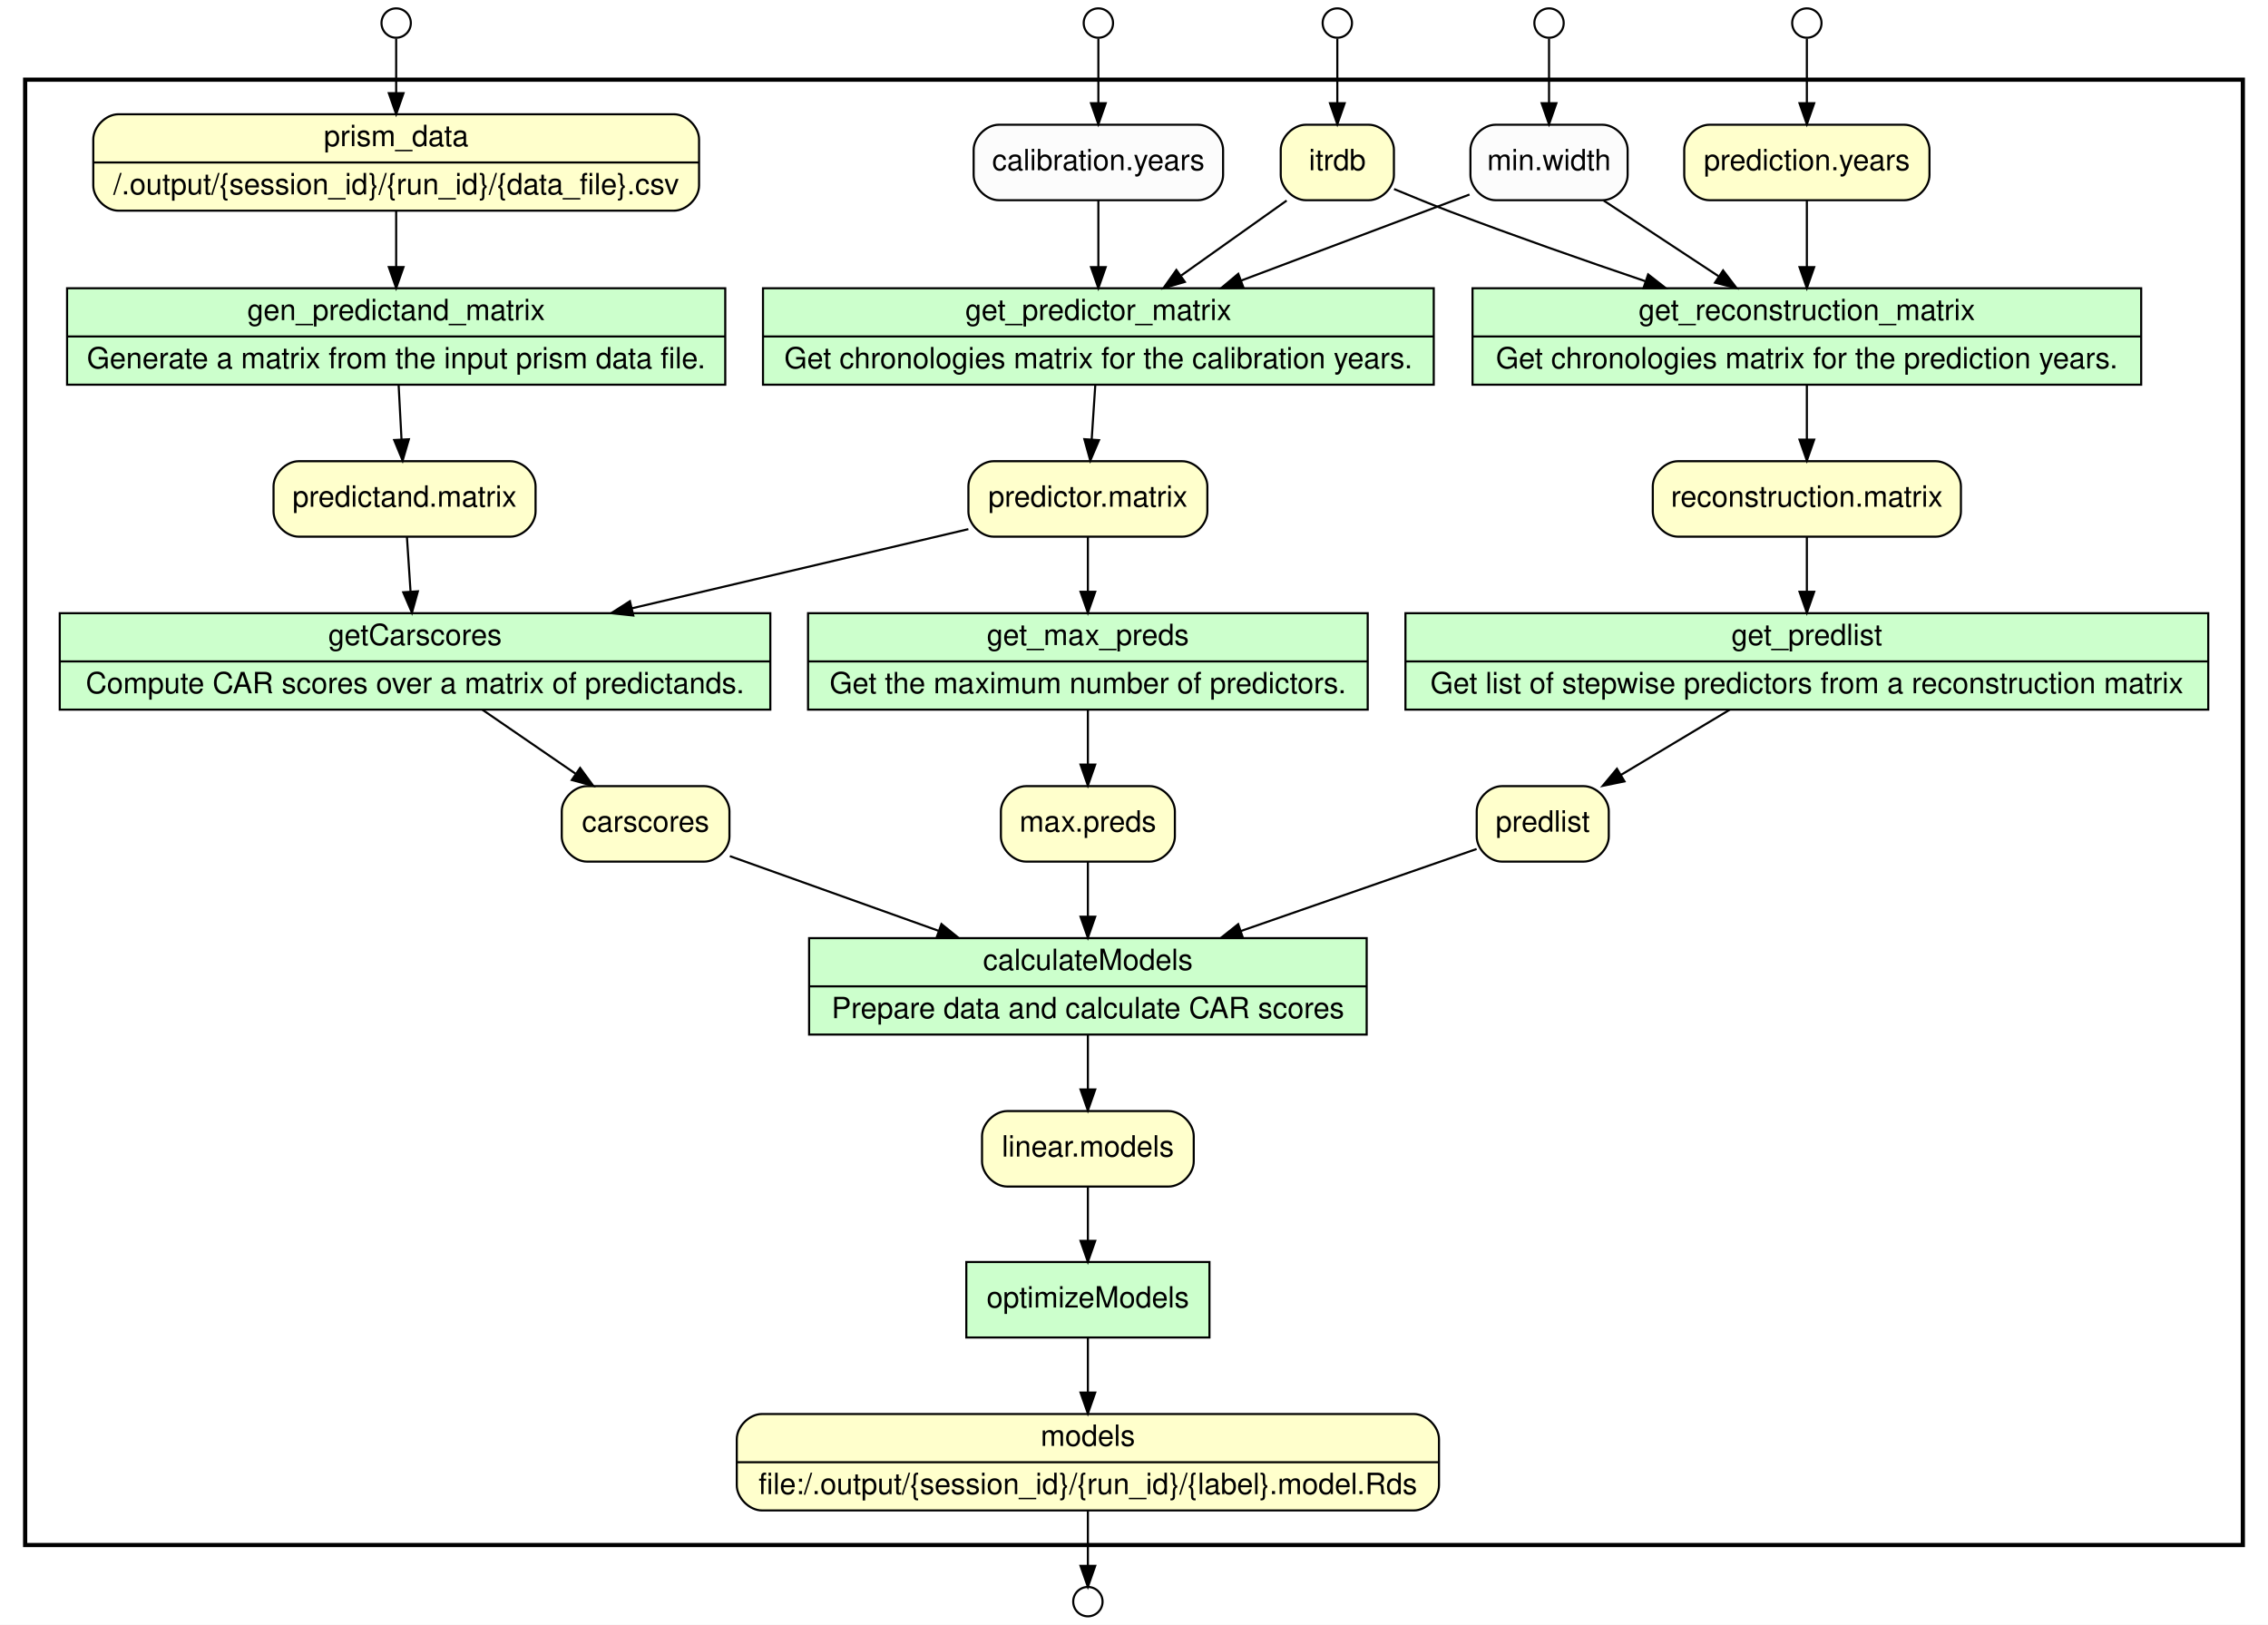
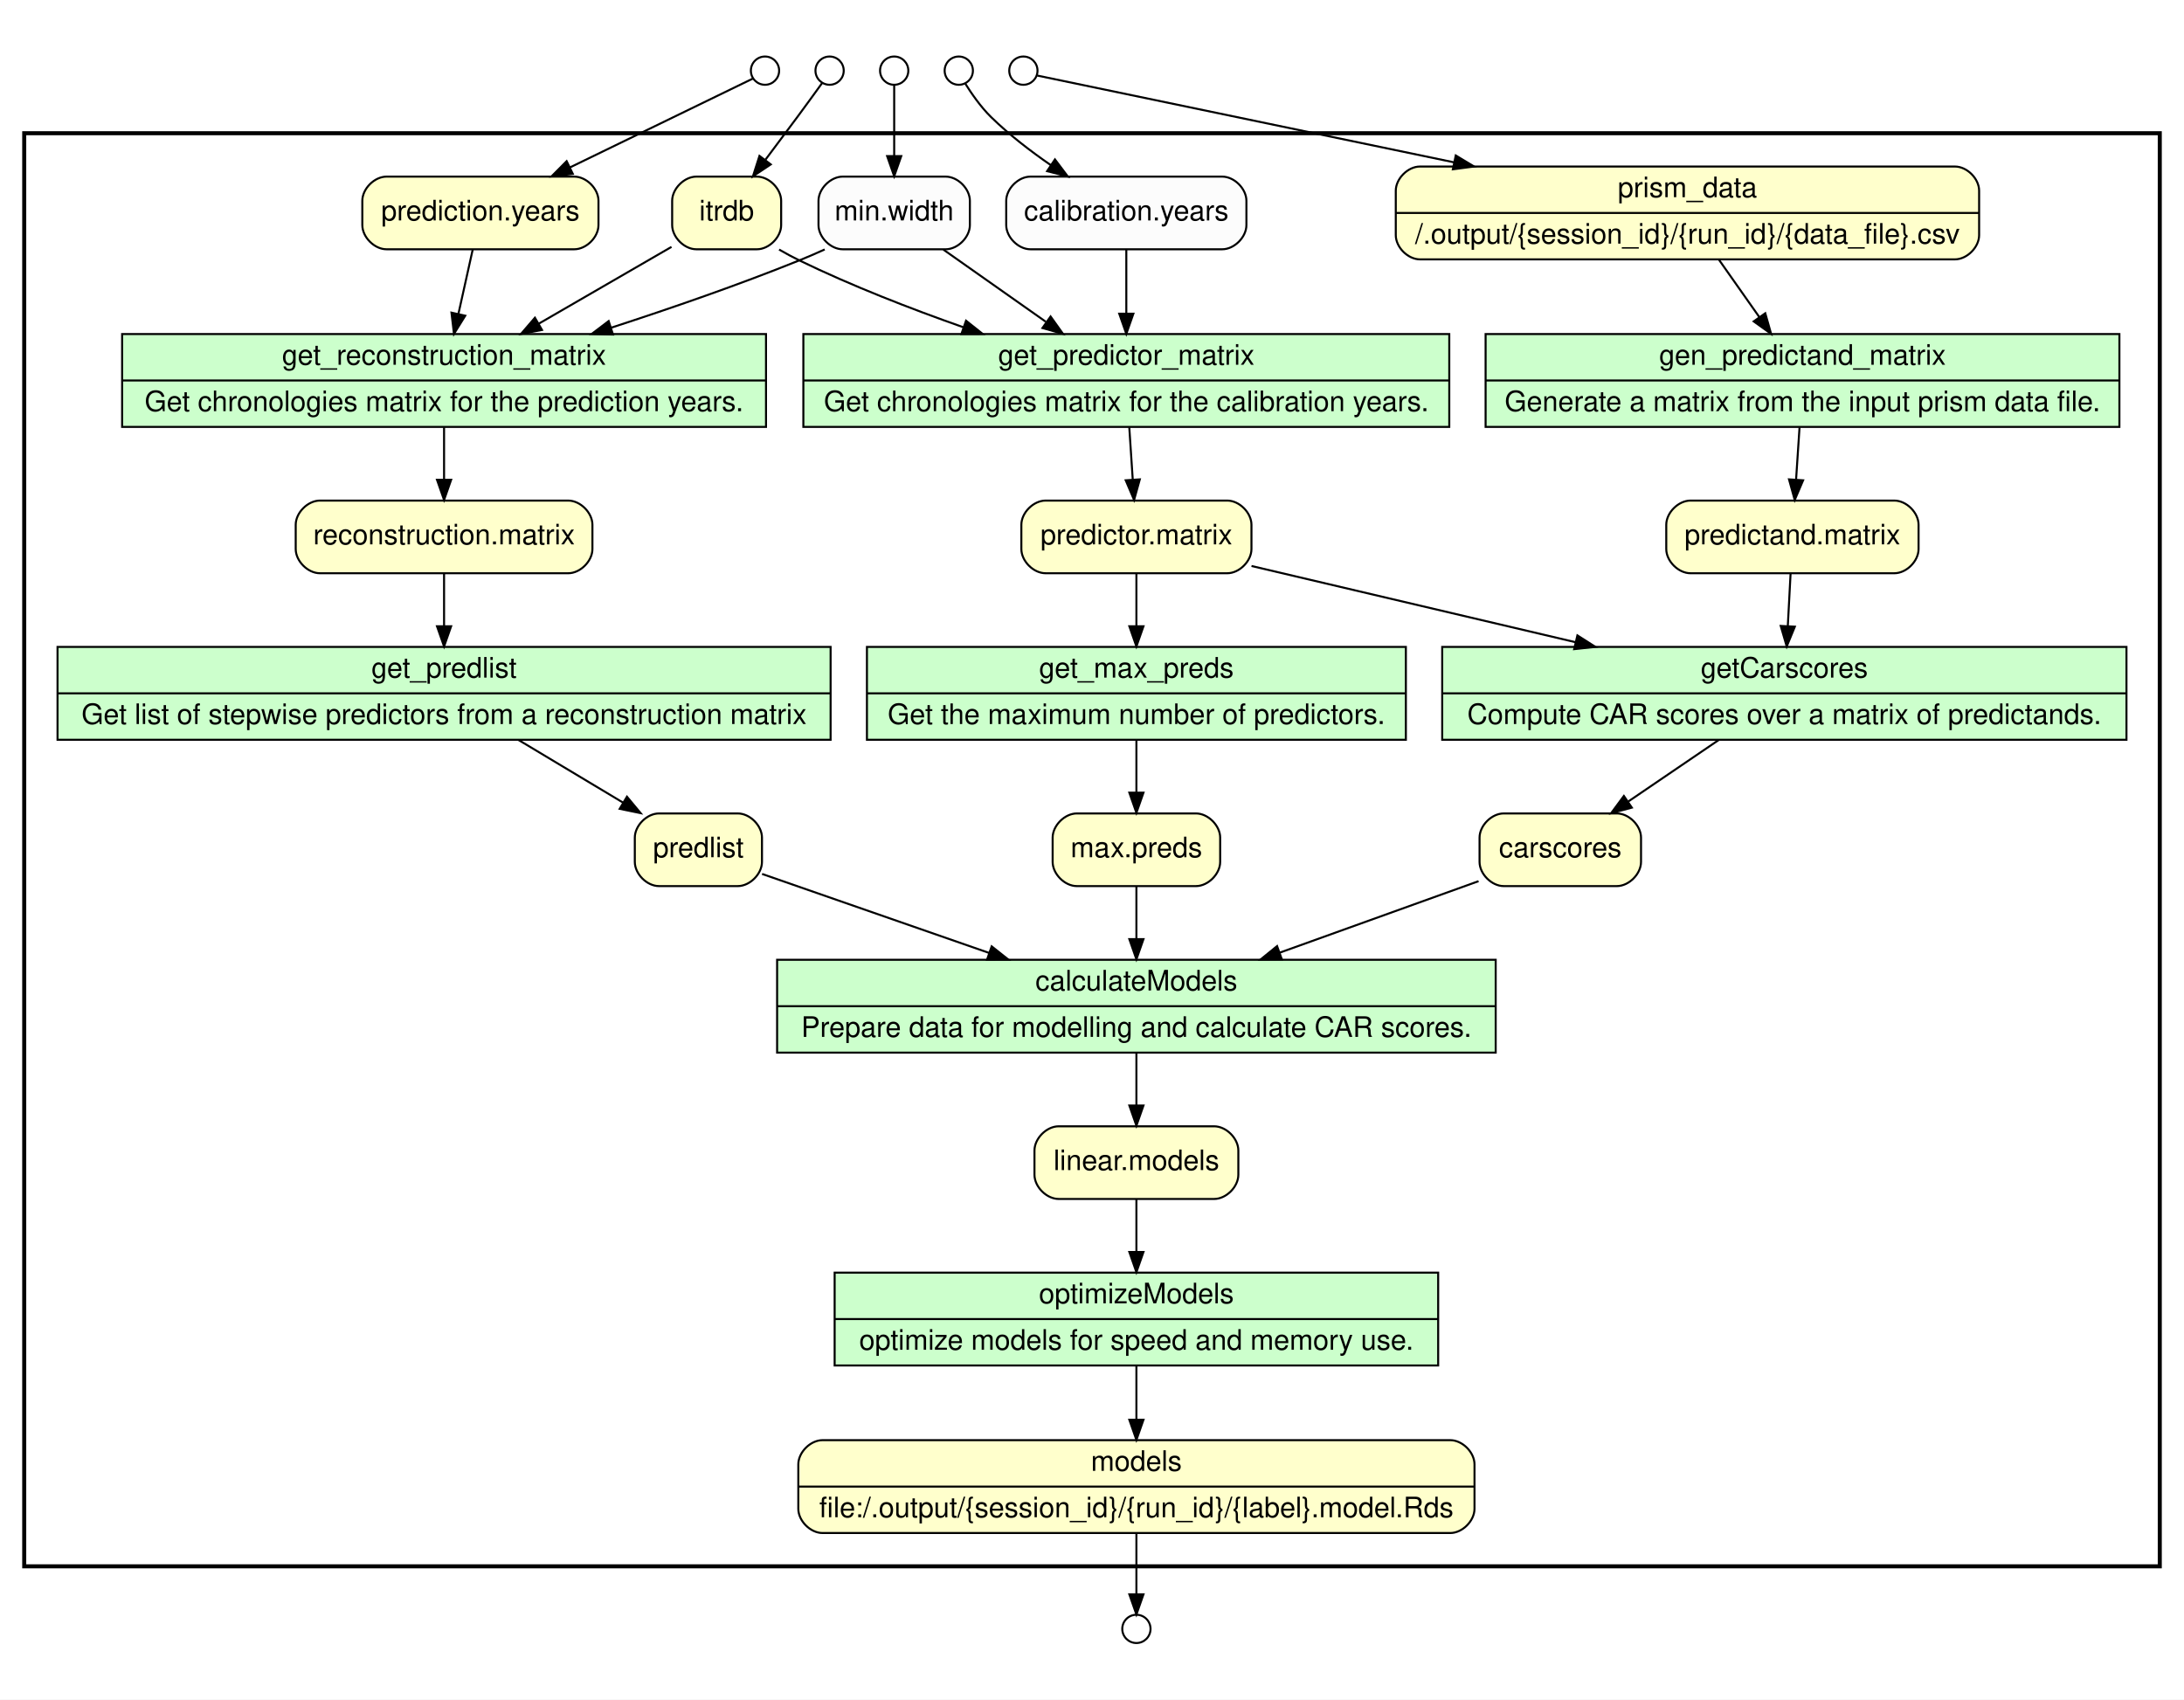
- <svg xmlns="http://www.w3.org/2000/svg" width="1082pt" height="775pt" viewBox="0.00 0.00 1082.00 775.00">
-   <g id="graph0" class="graph" transform="scale(1 1) rotate(0) translate(4 771)">
-     <polygon fill="white" stroke="none" points="-4,4 -4,-771 1078,-771 1078,4 -4,4" />
+ <svg xmlns="http://www.w3.org/2000/svg" width="1082pt" height="842pt" viewBox="0.00 0.00 1082.00 842.00">
+   <g id="graph0" class="graph" transform="scale(1 1) rotate(0) translate(4 838)">
+     <polygon fill="white" stroke="none" points="-4,4 -4,-838 1078,-838 1078,4 -4,4" />
    <g id="clust1" class="cluster">
-       <polygon fill="none" stroke="black" stroke-width="2" points="8,-34 8,-733 1066,-733 1066,-34 8,-34" />
+       <polygon fill="none" stroke="black" stroke-width="2" points="8,-62 8,-772 1066,-772 1066,-62 8,-62" />
    </g>
    <g id="clust2" class="cluster">
-       <polygon fill="none" stroke="black" stroke-width="0" points="16,-42 16,-725 1058,-725 1058,-42 16,-42" />
+       <polygon fill="none" stroke="black" stroke-width="0" points="16,-70 16,-764 1058,-764 1058,-70 16,-70" />
+     </g>
+     <g id="clust5" class="cluster">
+       <polygon fill="none" stroke="black" stroke-width="0" points="536,-8 536,-54 582,-54 582,-8 536,-8" />
+     </g>
+     <g id="clust6" class="cluster">
+       <polygon fill="none" stroke="black" stroke-width="0" points="544,-16 544,-46 574,-46 574,-16 544,-16" />
+     </g>
+     <g id="clust3" class="cluster">
+       <polygon fill="none" stroke="black" stroke-width="0" points="352,-780 352,-826 526,-826 526,-780 352,-780" />
+     </g>
+     <g id="clust4" class="cluster">
+       <polygon fill="none" stroke="black" stroke-width="0" points="360,-788 360,-818 518,-818 518,-788 360,-788" />
    </g>
    <g id="node1" class="node">
-       <polygon fill="#ccffcc" stroke="black" points="360,-587.5 360,-633.5 680,-633.5 680,-587.5 360,-587.5" />
-       <text text-anchor="middle" x="520" y="-618.3" font-family="Helvetica,sans-Serif" font-size="14.00">get_predictor_matrix</text>
-       <polyline fill="none" stroke="black" points="360,-610.5 680,-610.5 " />
-       <text text-anchor="middle" x="520" y="-595.3" font-family="Helvetica,sans-Serif" font-size="14.00">Get chronologies matrix for the calibration years.</text>
+       <polygon fill="#ccffcc" stroke="black" points="394,-626.5 394,-672.5 714,-672.5 714,-626.5 394,-626.5" />
+       <text text-anchor="middle" x="554" y="-657.3" font-family="Helvetica,sans-Serif" font-size="14.00">get_predictor_matrix</text>
+       <polyline fill="none" stroke="black" points="394,-649.5 714,-649.5 " />
+       <text text-anchor="middle" x="554" y="-634.3" font-family="Helvetica,sans-Serif" font-size="14.00">Get chronologies matrix for the calibration years.</text>
    </g>
    <g id="node11" class="node">
-       <path fill="#ffffcc" stroke="black" d="M560,-551C560,-551 470,-551 470,-551 464,-551 458,-545 458,-539 458,-539 458,-527 458,-527 458,-521 464,-515 470,-515 470,-515 560,-515 560,-515 566,-515 572,-521 572,-527 572,-527 572,-539 572,-539 572,-545 566,-551 560,-551" />
-       <text text-anchor="middle" x="515" y="-529.3" font-family="Helvetica,sans-Serif" font-size="14.00">predictor.matrix</text>
+       <path fill="#ffffcc" stroke="black" d="M604,-590C604,-590 514,-590 514,-590 508,-590 502,-584 502,-578 502,-578 502,-566 502,-566 502,-560 508,-554 514,-554 514,-554 604,-554 604,-554 610,-554 616,-560 616,-566 616,-566 616,-578 616,-578 616,-584 610,-590 604,-590" />
+       <text text-anchor="middle" x="559" y="-568.3" font-family="Helvetica,sans-Serif" font-size="14.00">predictor.matrix</text>
    </g>
    <g id="edge1" class="edge">
-       <path fill="none" stroke="black" d="M518.527,-587.256C517.992,-579.182 517.382,-569.962 516.82,-561.489" />
-       <polygon fill="black" stroke="black" points="520.299,-561.044 516.146,-551.298 513.314,-561.507 520.299,-561.044" />
+       <path fill="none" stroke="black" d="M555.473,-626.256C556.008,-618.182 556.618,-608.962 557.18,-600.489" />
+       <polygon fill="black" stroke="black" points="560.686,-600.507 557.854,-590.298 553.701,-600.044 560.686,-600.507" />
    </g>
    <g id="node2" class="node">
-       <polygon fill="#ccffcc" stroke="black" points="381.5,-432.5 381.5,-478.5 648.5,-478.5 648.5,-432.5 381.5,-432.5" />
-       <text text-anchor="middle" x="515" y="-463.3" font-family="Helvetica,sans-Serif" font-size="14.00">get_max_preds</text>
-       <polyline fill="none" stroke="black" points="381.5,-455.5 648.5,-455.5 " />
-       <text text-anchor="middle" x="515" y="-440.3" font-family="Helvetica,sans-Serif" font-size="14.00">Get the maximum number of predictors.</text>
+       <polygon fill="#ccffcc" stroke="black" points="425.5,-471.5 425.5,-517.5 692.5,-517.5 692.5,-471.5 425.5,-471.5" />
+       <text text-anchor="middle" x="559" y="-502.3" font-family="Helvetica,sans-Serif" font-size="14.00">get_max_preds</text>
+       <polyline fill="none" stroke="black" points="425.5,-494.5 692.5,-494.5 " />
+       <text text-anchor="middle" x="559" y="-479.3" font-family="Helvetica,sans-Serif" font-size="14.00">Get the maximum number of predictors.</text>
    </g>
    <g id="node18" class="node">
-       <path fill="#ffffcc" stroke="black" d="M544.5,-396C544.5,-396 485.5,-396 485.5,-396 479.5,-396 473.5,-390 473.5,-384 473.5,-384 473.5,-372 473.5,-372 473.5,-366 479.5,-360 485.5,-360 485.5,-360 544.5,-360 544.5,-360 550.5,-360 556.5,-366 556.5,-372 556.5,-372 556.5,-384 556.5,-384 556.5,-390 550.5,-396 544.5,-396" />
-       <text text-anchor="middle" x="515" y="-374.3" font-family="Helvetica,sans-Serif" font-size="14.00">max.preds</text>
+       <path fill="#ffffcc" stroke="black" d="M588.5,-435C588.5,-435 529.5,-435 529.5,-435 523.5,-435 517.5,-429 517.5,-423 517.5,-423 517.5,-411 517.5,-411 517.5,-405 523.5,-399 529.5,-399 529.5,-399 588.5,-399 588.5,-399 594.5,-399 600.5,-405 600.5,-411 600.5,-411 600.5,-423 600.5,-423 600.5,-429 594.5,-435 588.5,-435" />
+       <text text-anchor="middle" x="559" y="-413.3" font-family="Helvetica,sans-Serif" font-size="14.00">max.preds</text>
    </g>
    <g id="edge5" class="edge">
-       <path fill="none" stroke="black" d="M515,-432.256C515,-424.182 515,-414.962 515,-406.489" />
-       <polygon fill="black" stroke="black" points="518.5,-406.298 515,-396.298 511.5,-406.298 518.5,-406.298" />
+       <path fill="none" stroke="black" d="M559,-471.256C559,-463.182 559,-453.962 559,-445.489" />
+       <polygon fill="black" stroke="black" points="562.5,-445.298 559,-435.298 555.5,-445.298 562.5,-445.298" />
    </g>
    <g id="node3" class="node">
-       <polygon fill="#ccffcc" stroke="black" points="698.5,-587.5 698.5,-633.5 1017.5,-633.5 1017.5,-587.5 698.5,-587.5" />
-       <text text-anchor="middle" x="858" y="-618.3" font-family="Helvetica,sans-Serif" font-size="14.00">get_reconstruction_matrix</text>
-       <polyline fill="none" stroke="black" points="698.5,-610.5 1017.5,-610.5 " />
-       <text text-anchor="middle" x="858" y="-595.3" font-family="Helvetica,sans-Serif" font-size="14.00">Get chronologies matrix for the prediction years.</text>
+       <polygon fill="#ccffcc" stroke="black" points="56.5,-626.5 56.5,-672.5 375.5,-672.5 375.5,-626.5 56.5,-626.5" />
+       <text text-anchor="middle" x="216" y="-657.3" font-family="Helvetica,sans-Serif" font-size="14.00">get_reconstruction_matrix</text>
+       <polyline fill="none" stroke="black" points="56.5,-649.5 375.5,-649.5 " />
+       <text text-anchor="middle" x="216" y="-634.3" font-family="Helvetica,sans-Serif" font-size="14.00">Get chronologies matrix for the prediction years.</text>
    </g>
    <g id="node14" class="node">
-       <path fill="#ffffcc" stroke="black" d="M919.5,-551C919.5,-551 796.5,-551 796.5,-551 790.5,-551 784.5,-545 784.5,-539 784.5,-539 784.5,-527 784.5,-527 784.5,-521 790.5,-515 796.5,-515 796.5,-515 919.5,-515 919.5,-515 925.5,-515 931.5,-521 931.5,-527 931.5,-527 931.5,-539 931.5,-539 931.5,-545 925.5,-551 919.5,-551" />
-       <text text-anchor="middle" x="858" y="-529.3" font-family="Helvetica,sans-Serif" font-size="14.00">reconstruction.matrix</text>
+       <path fill="#ffffcc" stroke="black" d="M277.5,-590C277.5,-590 154.5,-590 154.5,-590 148.5,-590 142.5,-584 142.5,-578 142.5,-578 142.5,-566 142.5,-566 142.5,-560 148.5,-554 154.5,-554 154.5,-554 277.5,-554 277.5,-554 283.5,-554 289.5,-560 289.5,-566 289.5,-566 289.5,-578 289.5,-578 289.5,-584 283.5,-590 277.5,-590" />
+       <text text-anchor="middle" x="216" y="-568.3" font-family="Helvetica,sans-Serif" font-size="14.00">reconstruction.matrix</text>
    </g>
    <g id="edge7" class="edge">
-       <path fill="none" stroke="black" d="M858,-587.256C858,-579.182 858,-569.962 858,-561.489" />
-       <polygon fill="black" stroke="black" points="861.5,-561.298 858,-551.298 854.5,-561.298 861.5,-561.298" />
+       <path fill="none" stroke="black" d="M216,-626.256C216,-618.182 216,-608.962 216,-600.489" />
+       <polygon fill="black" stroke="black" points="219.5,-600.298 216,-590.298 212.5,-600.298 219.5,-600.298" />
    </g>
    <g id="node4" class="node">
-       <polygon fill="#ccffcc" stroke="black" points="28,-587.5 28,-633.5 342,-633.5 342,-587.5 28,-587.5" />
-       <text text-anchor="middle" x="185" y="-618.3" font-family="Helvetica,sans-Serif" font-size="14.00">gen_predictand_matrix</text>
-       <polyline fill="none" stroke="black" points="28,-610.5 342,-610.5 " />
-       <text text-anchor="middle" x="185" y="-595.3" font-family="Helvetica,sans-Serif" font-size="14.00">Generate a matrix from the input prism data file.</text>
+       <polygon fill="#ccffcc" stroke="black" points="732,-626.5 732,-672.5 1046,-672.5 1046,-626.5 732,-626.5" />
+       <text text-anchor="middle" x="889" y="-657.3" font-family="Helvetica,sans-Serif" font-size="14.00">gen_predictand_matrix</text>
+       <polyline fill="none" stroke="black" points="732,-649.5 1046,-649.5 " />
+       <text text-anchor="middle" x="889" y="-634.3" font-family="Helvetica,sans-Serif" font-size="14.00">Generate a matrix from the input prism data file.</text>
    </g>
    <g id="node15" class="node">
-       <path fill="#ffffcc" stroke="black" d="M239.5,-551C239.5,-551 138.5,-551 138.5,-551 132.5,-551 126.5,-545 126.5,-539 126.5,-539 126.5,-527 126.5,-527 126.5,-521 132.5,-515 138.5,-515 138.5,-515 239.5,-515 239.5,-515 245.5,-515 251.5,-521 251.5,-527 251.5,-527 251.5,-539 251.5,-539 251.5,-545 245.5,-551 239.5,-551" />
-       <text text-anchor="middle" x="189" y="-529.3" font-family="Helvetica,sans-Serif" font-size="14.00">predictand.matrix</text>
+       <path fill="#ffffcc" stroke="black" d="M934.5,-590C934.5,-590 833.5,-590 833.5,-590 827.5,-590 821.5,-584 821.5,-578 821.5,-578 821.5,-566 821.5,-566 821.5,-560 827.5,-554 833.5,-554 833.5,-554 934.5,-554 934.5,-554 940.5,-554 946.5,-560 946.5,-566 946.5,-566 946.5,-578 946.5,-578 946.5,-584 940.5,-590 934.5,-590" />
+       <text text-anchor="middle" x="884" y="-568.3" font-family="Helvetica,sans-Serif" font-size="14.00">predictand.matrix</text>
    </g>
    <g id="edge11" class="edge">
-       <path fill="none" stroke="black" d="M186.178,-587.256C186.606,-579.182 187.095,-569.962 187.544,-561.489" />
-       <polygon fill="black" stroke="black" points="191.05,-561.469 188.084,-551.298 184.059,-561.098 191.05,-561.469" />
+       <path fill="none" stroke="black" d="M887.527,-626.256C886.992,-618.182 886.382,-608.962 885.82,-600.489" />
+       <polygon fill="black" stroke="black" points="889.299,-600.044 885.146,-590.298 882.314,-600.507 889.299,-600.044" />
    </g>
    <g id="node5" class="node">
-       <polygon fill="#ccffcc" stroke="black" points="666.5,-432.5 666.5,-478.5 1049.5,-478.5 1049.5,-432.5 666.5,-432.5" />
-       <text text-anchor="middle" x="858" y="-463.3" font-family="Helvetica,sans-Serif" font-size="14.00">get_predlist</text>
-       <polyline fill="none" stroke="black" points="666.5,-455.5 1049.5,-455.5 " />
-       <text text-anchor="middle" x="858" y="-440.3" font-family="Helvetica,sans-Serif" font-size="14.00">Get list of stepwise predictors from a reconstruction matrix</text>
+       <polygon fill="#ccffcc" stroke="black" points="24.5,-471.5 24.5,-517.5 407.5,-517.5 407.5,-471.5 24.5,-471.5" />
+       <text text-anchor="middle" x="216" y="-502.3" font-family="Helvetica,sans-Serif" font-size="14.00">get_predlist</text>
+       <polyline fill="none" stroke="black" points="24.5,-494.5 407.5,-494.5 " />
+       <text text-anchor="middle" x="216" y="-479.3" font-family="Helvetica,sans-Serif" font-size="14.00">Get list of stepwise predictors from a reconstruction matrix</text>
    </g>
    <g id="node16" class="node">
-       <path fill="#ffffcc" stroke="black" d="M751.5,-396C751.5,-396 712.5,-396 712.5,-396 706.5,-396 700.5,-390 700.5,-384 700.5,-384 700.5,-372 700.5,-372 700.5,-366 706.5,-360 712.5,-360 712.5,-360 751.5,-360 751.5,-360 757.5,-360 763.5,-366 763.5,-372 763.5,-372 763.5,-384 763.5,-384 763.5,-390 757.5,-396 751.5,-396" />
-       <text text-anchor="middle" x="732" y="-374.3" font-family="Helvetica,sans-Serif" font-size="14.00">predlist</text>
+       <path fill="#ffffcc" stroke="black" d="M361.5,-435C361.5,-435 322.5,-435 322.5,-435 316.5,-435 310.5,-429 310.5,-423 310.5,-423 310.5,-411 310.5,-411 310.5,-405 316.5,-399 322.5,-399 322.5,-399 361.5,-399 361.5,-399 367.5,-399 373.5,-405 373.5,-411 373.5,-411 373.5,-423 373.5,-423 373.5,-429 367.5,-435 361.5,-435" />
+       <text text-anchor="middle" x="342" y="-413.3" font-family="Helvetica,sans-Serif" font-size="14.00">predlist</text>
    </g>
    <g id="edge13" class="edge">
-       <path fill="none" stroke="black" d="M821.217,-432.459C804.914,-422.691 785.761,-411.214 769.389,-401.403" />
-       <polygon fill="black" stroke="black" points="770.992,-398.284 760.615,-396.146 767.394,-404.288 770.992,-398.284" />
+       <path fill="none" stroke="black" d="M252.783,-471.459C269.086,-461.691 288.239,-450.214 304.611,-440.403" />
+       <polygon fill="black" stroke="black" points="306.606,-443.288 313.385,-435.146 303.008,-437.284 306.606,-443.288" />
    </g>
    <g id="node6" class="node">
-       <polygon fill="#ccffcc" stroke="black" points="24.5,-432.5 24.5,-478.5 363.5,-478.5 363.5,-432.5 24.5,-432.5" />
-       <text text-anchor="middle" x="194" y="-463.3" font-family="Helvetica,sans-Serif" font-size="14.00">getCarscores</text>
-       <polyline fill="none" stroke="black" points="24.5,-455.5 363.5,-455.5 " />
-       <text text-anchor="middle" x="194" y="-440.3" font-family="Helvetica,sans-Serif" font-size="14.00">Compute CAR scores over a matrix of predictands.</text>
+       <polygon fill="#ccffcc" stroke="black" points="710.5,-471.5 710.5,-517.5 1049.5,-517.5 1049.5,-471.5 710.5,-471.5" />
+       <text text-anchor="middle" x="880" y="-502.3" font-family="Helvetica,sans-Serif" font-size="14.00">getCarscores</text>
+       <polyline fill="none" stroke="black" points="710.5,-494.5 1049.5,-494.5 " />
+       <text text-anchor="middle" x="880" y="-479.3" font-family="Helvetica,sans-Serif" font-size="14.00">Compute CAR scores over a matrix of predictands.</text>
    </g>
    <g id="node17" class="node">
-       <path fill="#ffffcc" stroke="black" d="M332,-396C332,-396 276,-396 276,-396 270,-396 264,-390 264,-384 264,-384 264,-372 264,-372 264,-366 270,-360 276,-360 276,-360 332,-360 332,-360 338,-360 344,-366 344,-372 344,-372 344,-384 344,-384 344,-390 338,-396 332,-396" />
-       <text text-anchor="middle" x="304" y="-374.3" font-family="Helvetica,sans-Serif" font-size="14.00">carscores</text>
+       <path fill="#ffffcc" stroke="black" d="M797,-435C797,-435 741,-435 741,-435 735,-435 729,-429 729,-423 729,-423 729,-411 729,-411 729,-405 735,-399 741,-399 741,-399 797,-399 797,-399 803,-399 809,-405 809,-411 809,-411 809,-423 809,-423 809,-429 803,-435 797,-435" />
+       <text text-anchor="middle" x="769" y="-413.3" font-family="Helvetica,sans-Serif" font-size="14.00">carscores</text>
    </g>
    <g id="edge15" class="edge">
-       <path fill="none" stroke="black" d="M226.112,-432.459C240.081,-422.872 256.448,-411.638 270.563,-401.95" />
-       <polygon fill="black" stroke="black" points="272.755,-404.691 279.019,-396.146 268.793,-398.919 272.755,-404.691" />
+       <path fill="none" stroke="black" d="M847.596,-471.459C833.5,-461.872 816.985,-450.638 802.741,-440.95" />
+       <polygon fill="black" stroke="black" points="804.445,-437.876 794.208,-435.146 800.508,-443.664 804.445,-437.876" />
    </g>
    <g id="node7" class="node">
-       <polygon fill="#ccffcc" stroke="black" points="382,-277.5 382,-323.5 648,-323.5 648,-277.5 382,-277.5" />
-       <text text-anchor="middle" x="515" y="-308.3" font-family="Helvetica,sans-Serif" font-size="14.00">calculateModels</text>
-       <polyline fill="none" stroke="black" points="382,-300.5 648,-300.5 " />
-       <text text-anchor="middle" x="515" y="-285.3" font-family="Helvetica,sans-Serif" font-size="14.00">Prepare data and calculate CAR scores</text>
+       <polygon fill="#ccffcc" stroke="black" points="381,-316.5 381,-362.5 737,-362.5 737,-316.5 381,-316.5" />
+       <text text-anchor="middle" x="559" y="-347.3" font-family="Helvetica,sans-Serif" font-size="14.00">calculateModels</text>
+       <polyline fill="none" stroke="black" points="381,-339.5 737,-339.5 " />
+       <text text-anchor="middle" x="559" y="-324.3" font-family="Helvetica,sans-Serif" font-size="14.00">Prepare data for modelling and calculate CAR scores.</text>
    </g>
    <g id="node19" class="node">
-       <path fill="#ffffcc" stroke="black" d="M553.5,-241C553.5,-241 476.5,-241 476.5,-241 470.5,-241 464.5,-235 464.5,-229 464.5,-229 464.5,-217 464.5,-217 464.5,-211 470.5,-205 476.5,-205 476.5,-205 553.5,-205 553.5,-205 559.5,-205 565.5,-211 565.5,-217 565.5,-217 565.5,-229 565.5,-229 565.5,-235 559.5,-241 553.5,-241" />
-       <text text-anchor="middle" x="515" y="-219.3" font-family="Helvetica,sans-Serif" font-size="14.00">linear.models</text>
+       <path fill="#ffffcc" stroke="black" d="M597.5,-280C597.5,-280 520.5,-280 520.5,-280 514.5,-280 508.5,-274 508.5,-268 508.5,-268 508.5,-256 508.5,-256 508.5,-250 514.5,-244 520.5,-244 520.5,-244 597.5,-244 597.5,-244 603.5,-244 609.5,-250 609.5,-256 609.5,-256 609.5,-268 609.5,-268 609.5,-274 603.5,-280 597.5,-280" />
+       <text text-anchor="middle" x="559" y="-258.3" font-family="Helvetica,sans-Serif" font-size="14.00">linear.models</text>
    </g>
    <g id="edge18" class="edge">
-       <path fill="none" stroke="black" d="M515,-277.256C515,-269.182 515,-259.962 515,-251.489" />
-       <polygon fill="black" stroke="black" points="518.5,-251.298 515,-241.298 511.5,-251.298 518.5,-251.298" />
+       <path fill="none" stroke="black" d="M559,-316.256C559,-308.182 559,-298.962 559,-290.489" />
+       <polygon fill="black" stroke="black" points="562.5,-290.298 559,-280.298 555.5,-290.298 562.5,-290.298" />
    </g>
    <g id="node8" class="node">
-       <polygon fill="#ccffcc" stroke="black" points="573,-169 457,-169 457,-133 573,-133 573,-169" />
-       <text text-anchor="middle" x="515" y="-147.3" font-family="Helvetica,sans-Serif" font-size="14.00">optimizeModels</text>
+       <polygon fill="#ccffcc" stroke="black" points="409.5,-161.5 409.5,-207.5 708.5,-207.5 708.5,-161.5 409.5,-161.5" />
+       <text text-anchor="middle" x="559" y="-192.3" font-family="Helvetica,sans-Serif" font-size="14.00">optimizeModels</text>
+       <polyline fill="none" stroke="black" points="409.5,-184.5 708.5,-184.5 " />
+       <text text-anchor="middle" x="559" y="-169.3" font-family="Helvetica,sans-Serif" font-size="14.00">optimize models for speed and memory use.</text>
    </g>
    <g id="node9" class="node">
-       <path fill="#ffffcc" stroke="black" d="M359.5,-50.5C359.5,-50.5 670.5,-50.5 670.5,-50.5 676.5,-50.5 682.5,-56.5 682.5,-62.5 682.5,-62.5 682.5,-84.5 682.5,-84.5 682.5,-90.5 676.5,-96.5 670.5,-96.5 670.5,-96.5 359.5,-96.5 359.5,-96.5 353.5,-96.5 347.5,-90.5 347.5,-84.5 347.5,-84.5 347.5,-62.5 347.5,-62.5 347.5,-56.5 353.5,-50.5 359.5,-50.5" />
-       <text text-anchor="middle" x="515" y="-81.3" font-family="Helvetica,sans-Serif" font-size="14.00">models</text>
-       <polyline fill="none" stroke="black" points="347.5,-73.5 682.5,-73.5 " />
-       <text text-anchor="middle" x="515" y="-58.3" font-family="Helvetica,sans-Serif" font-size="14.00">file:/.output/{session_id}/{run_id}/{label}.model.Rds</text>
+       <path fill="#ffffcc" stroke="black" d="M403.5,-78.5C403.5,-78.5 714.5,-78.5 714.5,-78.5 720.5,-78.5 726.5,-84.5 726.5,-90.5 726.5,-90.5 726.5,-112.5 726.5,-112.5 726.5,-118.5 720.5,-124.5 714.5,-124.5 714.5,-124.5 403.5,-124.5 403.5,-124.5 397.5,-124.5 391.5,-118.5 391.5,-112.5 391.5,-112.5 391.5,-90.5 391.5,-90.5 391.5,-84.5 397.5,-78.5 403.5,-78.5" />
+       <text text-anchor="middle" x="559" y="-109.3" font-family="Helvetica,sans-Serif" font-size="14.00">models</text>
+       <polyline fill="none" stroke="black" points="391.5,-101.5 726.5,-101.5 " />
+       <text text-anchor="middle" x="559" y="-86.3" font-family="Helvetica,sans-Serif" font-size="14.00">file:/.output/{session_id}/{run_id}/{label}.model.Rds</text>
    </g>
    <g id="edge22" class="edge">
-       <path fill="none" stroke="black" d="M515,-132.868C515,-125.175 515,-115.835 515,-106.902" />
-       <polygon fill="black" stroke="black" points="518.5,-106.727 515,-96.727 511.5,-106.727 518.5,-106.727" />
+       <path fill="none" stroke="black" d="M559,-161.366C559,-153.152 559,-143.658 559,-134.725" />
+       <polygon fill="black" stroke="black" points="562.5,-134.607 559,-124.607 555.5,-134.607 562.5,-134.607" />
    </g>
    <g id="node27" class="node">
-       <ellipse fill="#ffffff" stroke="black" cx="515" cy="-7" rx="7" ry="7" />
+       <ellipse fill="#ffffff" stroke="black" cx="559" cy="-31" rx="7" ry="7" />
    </g>
    <g id="edge29" class="edge">
-       <path fill="none" stroke="black" d="M515,-50.303C515,-41.685 515,-32.002 515,-24.078" />
-       <polygon fill="black" stroke="black" points="518.5,-24.053 515,-14.053 511.5,-24.053 518.5,-24.053" />
+       <path fill="none" stroke="black" d="M559,-78.449C559,-68.659 559,-57.34 559,-48.326" />
+       <polygon fill="black" stroke="black" points="562.5,-48.128 559,-38.128 555.5,-48.128 562.5,-48.128" />
    </g>
    <g id="node10" class="node">
-       <path fill="#ffffcc" stroke="black" d="M649,-711.5C649,-711.5 619,-711.5 619,-711.5 613,-711.5 607,-705.5 607,-699.5 607,-699.5 607,-687.5 607,-687.5 607,-681.5 613,-675.5 619,-675.5 619,-675.5 649,-675.5 649,-675.5 655,-675.5 661,-681.5 661,-687.5 661,-687.5 661,-699.5 661,-699.5 661,-705.5 655,-711.5 649,-711.5" />
-       <text text-anchor="middle" x="634" y="-689.8" font-family="Helvetica,sans-Serif" font-size="14.00">itrdb</text>
+       <path fill="#ffffcc" stroke="black" d="M371,-750.5C371,-750.5 341,-750.5 341,-750.5 335,-750.5 329,-744.5 329,-738.5 329,-738.5 329,-726.5 329,-726.5 329,-720.5 335,-714.5 341,-714.5 341,-714.5 371,-714.5 371,-714.5 377,-714.5 383,-720.5 383,-726.5 383,-726.5 383,-738.5 383,-738.5 383,-744.5 377,-750.5 371,-750.5" />
+       <text text-anchor="middle" x="356" y="-728.8" font-family="Helvetica,sans-Serif" font-size="14.00">itrdb</text>
    </g>
    <g id="edge2" class="edge">
-       <path fill="none" stroke="black" d="M609.824,-675.322C595.241,-664.961 576.312,-651.511 559.592,-639.631" />
-       <polygon fill="black" stroke="black" points="561.264,-636.526 551.085,-633.587 557.21,-642.232 561.264,-636.526" />
+       <path fill="none" stroke="black" d="M381.979,-714.37C385.293,-712.452 388.686,-710.611 392,-709 417.747,-696.481 446.895,-685.144 473.298,-675.855" />
+       <polygon fill="black" stroke="black" points="474.59,-679.112 482.89,-672.527 472.296,-672.498 474.59,-679.112" />
    </g>
    <g id="edge8" class="edge">
-       <path fill="none" stroke="black" d="M661.06,-680.831C669.63,-677.242 679.171,-673.355 688,-670 718.146,-658.546 751.65,-646.808 780.89,-636.882" />
-       <polygon fill="black" stroke="black" points="782.28,-640.107 790.632,-633.588 780.038,-633.476 782.28,-640.107" />
+       <path fill="none" stroke="black" d="M328.674,-715.69C310,-704.886 284.775,-690.291 262.926,-677.65" />
+       <polygon fill="black" stroke="black" points="264.522,-674.53 254.113,-672.551 261.016,-680.589 264.522,-674.53" />
    </g>
    <g id="edge6" class="edge">
-       <path fill="none" stroke="black" d="M515,-514.868C515,-507.175 515,-497.835 515,-488.902" />
-       <polygon fill="black" stroke="black" points="518.5,-488.727 515,-478.727 511.5,-488.727 518.5,-488.727" />
+       <path fill="none" stroke="black" d="M559,-553.868C559,-546.175 559,-536.835 559,-527.902" />
+       <polygon fill="black" stroke="black" points="562.5,-527.727 559,-517.727 555.5,-527.727 562.5,-527.727" />
    </g>
    <g id="edge17" class="edge">
-       <path fill="none" stroke="black" d="M457.982,-518.589C413.545,-508.138 350.66,-493.347 297.413,-480.823" />
-       <polygon fill="black" stroke="black" points="298.125,-477.395 287.59,-478.513 296.523,-484.209 298.125,-477.395" />
+       <path fill="none" stroke="black" d="M616.018,-557.589C660.455,-547.138 723.34,-532.347 776.587,-519.823" />
+       <polygon fill="black" stroke="black" points="777.477,-523.209 786.41,-517.513 775.875,-516.395 777.477,-523.209" />
    </g>
    <g id="node12" class="node">
-       <path fill="#ffffcc" stroke="black" d="M904.5,-711.5C904.5,-711.5 811.5,-711.5 811.5,-711.5 805.5,-711.5 799.5,-705.5 799.5,-699.5 799.5,-699.5 799.5,-687.5 799.5,-687.5 799.5,-681.5 805.5,-675.5 811.5,-675.5 811.5,-675.5 904.5,-675.5 904.5,-675.5 910.5,-675.5 916.5,-681.5 916.5,-687.5 916.5,-687.5 916.5,-699.5 916.5,-699.5 916.5,-705.5 910.5,-711.5 904.5,-711.5" />
-       <text text-anchor="middle" x="858" y="-689.8" font-family="Helvetica,sans-Serif" font-size="14.00">prediction.years</text>
+       <path fill="#ffffcc" stroke="black" d="M280.5,-750.5C280.5,-750.5 187.5,-750.5 187.5,-750.5 181.5,-750.5 175.5,-744.5 175.5,-738.5 175.5,-738.5 175.5,-726.5 175.5,-726.5 175.5,-720.5 181.5,-714.5 187.5,-714.5 187.5,-714.5 280.5,-714.5 280.5,-714.5 286.5,-714.5 292.5,-720.5 292.5,-726.5 292.5,-726.5 292.5,-738.5 292.5,-738.5 292.5,-744.5 286.5,-750.5 280.5,-750.5" />
+       <text text-anchor="middle" x="234" y="-728.8" font-family="Helvetica,sans-Serif" font-size="14.00">prediction.years</text>
    </g>
    <g id="edge9" class="edge">
-       <path fill="none" stroke="black" d="M858,-675.322C858,-666.102 858,-654.435 858,-643.606" />
-       <polygon fill="black" stroke="black" points="861.5,-643.587 858,-633.587 854.5,-643.587 861.5,-643.587" />
+       <path fill="none" stroke="black" d="M230.183,-714.322C228.134,-705.102 225.541,-693.435 223.135,-682.606" />
+       <polygon fill="black" stroke="black" points="226.494,-681.589 220.908,-672.587 219.661,-683.108 226.494,-681.589" />
    </g>
    <g id="node13" class="node">
-       <path fill="#ffffcc" stroke="black" d="M52.5,-670.5C52.5,-670.5 317.5,-670.5 317.5,-670.5 323.5,-670.5 329.5,-676.5 329.5,-682.5 329.5,-682.5 329.5,-704.5 329.5,-704.5 329.5,-710.5 323.5,-716.5 317.5,-716.5 317.5,-716.5 52.5,-716.5 52.5,-716.5 46.5,-716.5 40.5,-710.5 40.5,-704.5 40.5,-704.5 40.5,-682.5 40.5,-682.5 40.5,-676.5 46.5,-670.5 52.5,-670.5" />
-       <text text-anchor="middle" x="185" y="-701.3" font-family="Helvetica,sans-Serif" font-size="14.00">prism_data</text>
-       <polyline fill="none" stroke="black" points="40.5,-693.5 329.5,-693.5 " />
-       <text text-anchor="middle" x="185" y="-678.3" font-family="Helvetica,sans-Serif" font-size="14.00">/.output/{session_id}/{run_id}/{data_file}.csv</text>
+       <path fill="#ffffcc" stroke="black" d="M699.5,-709.5C699.5,-709.5 964.5,-709.5 964.5,-709.5 970.5,-709.5 976.5,-715.5 976.5,-721.5 976.5,-721.5 976.5,-743.5 976.5,-743.5 976.5,-749.5 970.5,-755.5 964.5,-755.5 964.5,-755.5 699.5,-755.5 699.5,-755.5 693.5,-755.5 687.5,-749.5 687.5,-743.5 687.5,-743.5 687.5,-721.5 687.5,-721.5 687.5,-715.5 693.5,-709.5 699.5,-709.5" />
+       <text text-anchor="middle" x="832" y="-740.3" font-family="Helvetica,sans-Serif" font-size="14.00">prism_data</text>
+       <polyline fill="none" stroke="black" points="687.5,-732.5 976.5,-732.5 " />
+       <text text-anchor="middle" x="832" y="-717.3" font-family="Helvetica,sans-Serif" font-size="14.00">/.output/{session_id}/{run_id}/{data_file}.csv</text>
    </g>
    <g id="edge12" class="edge">
-       <path fill="none" stroke="black" d="M185,-670.366C185,-662.152 185,-652.658 185,-643.725" />
-       <polygon fill="black" stroke="black" points="188.5,-643.607 185,-633.607 181.5,-643.607 188.5,-643.607" />
+       <path fill="none" stroke="black" d="M847.576,-709.366C853.733,-700.616 860.912,-690.414 867.548,-680.985" />
+       <polygon fill="black" stroke="black" points="870.551,-682.799 873.443,-672.607 864.826,-678.771 870.551,-682.799" />
    </g>
    <g id="edge14" class="edge">
-       <path fill="none" stroke="black" d="M858,-514.868C858,-507.175 858,-497.835 858,-488.902" />
-       <polygon fill="black" stroke="black" points="861.5,-488.727 858,-478.727 854.5,-488.727 861.5,-488.727" />
+       <path fill="none" stroke="black" d="M216,-553.868C216,-546.175 216,-536.835 216,-527.902" />
+       <polygon fill="black" stroke="black" points="219.5,-527.727 216,-517.727 212.5,-527.727 219.5,-527.727" />
    </g>
    <g id="edge16" class="edge">
-       <path fill="none" stroke="black" d="M190.135,-514.868C190.644,-507.175 191.263,-497.835 191.854,-488.902" />
-       <polygon fill="black" stroke="black" points="195.359,-488.936 192.528,-478.727 188.375,-488.473 195.359,-488.936" />
+       <path fill="none" stroke="black" d="M883.092,-553.868C882.685,-546.175 882.19,-536.835 881.717,-527.902" />
+       <polygon fill="black" stroke="black" points="885.202,-527.527 881.178,-517.727 878.212,-527.898 885.202,-527.527" />
    </g>
    <g id="edge19" class="edge">
-       <path fill="none" stroke="black" d="M700.446,-366.022C671.08,-355.804 626.219,-340.196 587.976,-326.89" />
-       <polygon fill="black" stroke="black" points="589.004,-323.542 578.409,-323.562 586.704,-330.153 589.004,-323.542" />
+       <path fill="none" stroke="black" d="M373.554,-405.022C402.92,-394.804 447.781,-379.196 486.024,-365.89" />
+       <polygon fill="black" stroke="black" points="487.296,-369.153 495.591,-362.562 484.996,-362.542 487.296,-369.153" />
    </g>
    <g id="edge20" class="edge">
-       <path fill="none" stroke="black" d="M344.184,-362.621C372.262,-352.575 410.515,-338.887 443.704,-327.011" />
-       <polygon fill="black" stroke="black" points="445.133,-330.217 453.37,-323.553 442.775,-323.626 445.133,-330.217" />
+       <path fill="none" stroke="black" d="M728.51,-401.443C700.631,-391.42 662.846,-377.835 630.024,-366.035" />
+       <polygon fill="black" stroke="black" points="631.059,-362.688 620.464,-362.598 628.69,-369.275 631.059,-362.688" />
    </g>
    <g id="edge21" class="edge">
-       <path fill="none" stroke="black" d="M515,-359.868C515,-352.175 515,-342.835 515,-333.902" />
-       <polygon fill="black" stroke="black" points="518.5,-333.727 515,-323.727 511.5,-333.727 518.5,-333.727" />
+       <path fill="none" stroke="black" d="M559,-398.868C559,-391.175 559,-381.835 559,-372.902" />
+       <polygon fill="black" stroke="black" points="562.5,-372.727 559,-362.727 555.5,-372.727 562.5,-372.727" />
    </g>
    <g id="edge23" class="edge">
-       <path fill="none" stroke="black" d="M515,-204.697C515,-196.983 515,-187.712 515,-179.112" />
-       <polygon fill="black" stroke="black" points="518.5,-179.104 515,-169.104 511.5,-179.104 518.5,-179.104" />
+       <path fill="none" stroke="black" d="M559,-243.868C559,-236.175 559,-226.835 559,-217.902" />
+       <polygon fill="black" stroke="black" points="562.5,-217.727 559,-207.727 555.5,-217.727 562.5,-217.727" />
    </g>
    <g id="node20" class="node">
-       <path fill="#fcfcfc" stroke="black" d="M567.5,-711.5C567.5,-711.5 472.5,-711.5 472.5,-711.5 466.5,-711.5 460.5,-705.5 460.5,-699.5 460.5,-699.5 460.5,-687.5 460.5,-687.5 460.5,-681.5 466.5,-675.5 472.5,-675.5 472.5,-675.5 567.5,-675.5 567.5,-675.5 573.5,-675.5 579.5,-681.5 579.5,-687.5 579.5,-687.5 579.5,-699.5 579.5,-699.5 579.5,-705.5 573.5,-711.5 567.5,-711.5" />
-       <text text-anchor="middle" x="520" y="-689.8" font-family="Helvetica,sans-Serif" font-size="14.00">calibration.years</text>
+       <path fill="#fcfcfc" stroke="black" d="M601.5,-750.5C601.5,-750.5 506.5,-750.5 506.5,-750.5 500.5,-750.5 494.5,-744.5 494.5,-738.5 494.5,-738.5 494.5,-726.5 494.5,-726.5 494.5,-720.5 500.5,-714.5 506.5,-714.5 506.5,-714.5 601.5,-714.5 601.5,-714.5 607.5,-714.5 613.5,-720.5 613.5,-726.5 613.5,-726.5 613.5,-738.5 613.5,-738.5 613.5,-744.5 607.5,-750.5 601.5,-750.5" />
+       <text text-anchor="middle" x="554" y="-728.8" font-family="Helvetica,sans-Serif" font-size="14.00">calibration.years</text>
    </g>
    <g id="edge3" class="edge">
-       <path fill="none" stroke="black" d="M520,-675.322C520,-666.102 520,-654.435 520,-643.606" />
-       <polygon fill="black" stroke="black" points="523.5,-643.587 520,-633.587 516.5,-643.587 523.5,-643.587" />
+       <path fill="none" stroke="black" d="M554,-714.322C554,-705.102 554,-693.435 554,-682.606" />
+       <polygon fill="black" stroke="black" points="557.5,-682.587 554,-672.587 550.5,-682.587 557.5,-682.587" />
    </g>
    <g id="node21" class="node">
-       <path fill="#fcfcfc" stroke="black" d="M760.5,-711.5C760.5,-711.5 709.5,-711.5 709.5,-711.5 703.5,-711.5 697.5,-705.5 697.5,-699.5 697.5,-699.5 697.5,-687.5 697.5,-687.5 697.5,-681.5 703.5,-675.5 709.5,-675.5 709.5,-675.5 760.5,-675.5 760.5,-675.5 766.5,-675.5 772.5,-681.5 772.5,-687.5 772.5,-687.5 772.5,-699.5 772.5,-699.5 772.5,-705.5 766.5,-711.5 760.5,-711.5" />
-       <text text-anchor="middle" x="735" y="-689.8" font-family="Helvetica,sans-Serif" font-size="14.00">min.width</text>
+       <path fill="#fcfcfc" stroke="black" d="M464.5,-750.5C464.5,-750.5 413.5,-750.5 413.5,-750.5 407.5,-750.5 401.5,-744.5 401.5,-738.5 401.5,-738.5 401.5,-726.5 401.5,-726.5 401.5,-720.5 407.5,-714.5 413.5,-714.5 413.5,-714.5 464.5,-714.5 464.5,-714.5 470.5,-714.5 476.5,-720.5 476.5,-726.5 476.5,-726.5 476.5,-738.5 476.5,-738.5 476.5,-744.5 470.5,-750.5 464.5,-750.5" />
+       <text text-anchor="middle" x="439" y="-728.8" font-family="Helvetica,sans-Serif" font-size="14.00">min.width</text>
    </g>
    <g id="edge4" class="edge">
-       <path fill="none" stroke="black" d="M697.057,-678.205C666.957,-666.865 624.107,-650.722 588.1,-637.156" />
-       <polygon fill="black" stroke="black" points="589.217,-633.837 578.625,-633.587 586.749,-640.388 589.217,-633.837" />
+       <path fill="none" stroke="black" d="M463.389,-714.322C478.099,-703.961 497.194,-690.511 514.061,-678.631" />
+       <polygon fill="black" stroke="black" points="516.482,-681.207 522.642,-672.587 512.451,-675.484 516.482,-681.207" />
    </g>
    <g id="edge10" class="edge">
-       <path fill="none" stroke="black" d="M761.085,-675.322C776.963,-664.866 797.618,-651.264 815.778,-639.305" />
-       <polygon fill="black" stroke="black" points="818.034,-642.01 824.461,-633.587 814.184,-636.164 818.034,-642.01" />
+       <path fill="none" stroke="black" d="M404.569,-714.412C400.369,-712.508 396.11,-710.659 392,-709 362.089,-696.925 328.638,-685.343 298.996,-675.716" />
+       <polygon fill="black" stroke="black" points="299.692,-672.263 289.1,-672.528 297.546,-678.926 299.692,-672.263" />
    </g>
    <g id="node22" class="node">
-       <ellipse fill="#ffffff" stroke="black" cx="185" cy="-760" rx="7" ry="7" />
+       <ellipse fill="#ffffff" stroke="black" cx="503" cy="-803" rx="7" ry="7" />
    </g>
    <g id="edge24" class="edge">
-       <path fill="none" stroke="black" d="M185,-752.58C185,-746.384 185,-736.516 185,-726.66" />
-       <polygon fill="black" stroke="black" points="188.5,-726.548 185,-716.548 181.5,-726.548 188.5,-726.548" />
+       <path fill="none" stroke="black" d="M509.872,-800.569C536.473,-795.031 635.241,-774.466 716.476,-757.553" />
+       <polygon fill="black" stroke="black" points="717.213,-760.975 726.29,-755.51 715.786,-754.121 717.213,-760.975" />
    </g>
    <g id="node23" class="node">
-       <ellipse fill="#ffffff" stroke="black" cx="520" cy="-760" rx="7" ry="7" />
+       <ellipse fill="#ffffff" stroke="black" cx="471" cy="-803" rx="7" ry="7" />
    </g>
    <g id="edge25" class="edge">
-       <path fill="none" stroke="black" d="M520,-752.58C520,-745.358 520,-733.151 520,-721.786" />
-       <polygon fill="black" stroke="black" points="523.5,-721.753 520,-711.753 516.5,-721.753 523.5,-721.753" />
+       <path fill="none" stroke="black" d="M474.236,-796.543C477.19,-791.834 481.868,-785.02 487,-780 495.857,-771.337 506.486,-763.163 516.642,-756.157" />
+       <polygon fill="black" stroke="black" points="518.644,-759.029 525.012,-750.561 514.754,-753.209 518.644,-759.029" />
    </g>
    <g id="node24" class="node">
-       <ellipse fill="#ffffff" stroke="black" cx="858" cy="-760" rx="7" ry="7" />
+       <ellipse fill="#ffffff" stroke="black" cx="375" cy="-803" rx="7" ry="7" />
    </g>
    <g id="edge26" class="edge">
-       <path fill="none" stroke="black" d="M858,-752.58C858,-745.358 858,-733.151 858,-721.786" />
-       <polygon fill="black" stroke="black" points="861.5,-721.753 858,-711.753 854.5,-721.753 861.5,-721.753" />
+       <path fill="none" stroke="black" d="M368.941,-799.057C353.475,-791.543 311.419,-771.111 278.328,-755.035" />
+       <polygon fill="black" stroke="black" points="279.786,-751.852 269.262,-750.631 276.727,-758.149 279.786,-751.852" />
    </g>
    <g id="node25" class="node">
-       <ellipse fill="#ffffff" stroke="black" cx="634" cy="-760" rx="7" ry="7" />
+       <ellipse fill="#ffffff" stroke="black" cx="407" cy="-803" rx="7" ry="7" />
    </g>
    <g id="edge27" class="edge">
-       <path fill="none" stroke="black" d="M634,-752.58C634,-745.358 634,-733.151 634,-721.786" />
-       <polygon fill="black" stroke="black" points="637.5,-721.753 634,-711.753 630.5,-721.753 637.5,-721.753" />
+       <path fill="none" stroke="black" d="M403.338,-796.915C400.11,-792.445 395.27,-785.771 391,-780 385.929,-773.147 380.399,-765.76 375.263,-758.935" />
+       <polygon fill="black" stroke="black" points="377.848,-756.551 369.032,-750.674 372.26,-760.766 377.848,-756.551" />
    </g>
    <g id="node26" class="node">
-       <ellipse fill="#ffffff" stroke="black" cx="735" cy="-760" rx="7" ry="7" />
+       <ellipse fill="#ffffff" stroke="black" cx="439" cy="-803" rx="7" ry="7" />
    </g>
    <g id="edge28" class="edge">
-       <path fill="none" stroke="black" d="M735,-752.58C735,-745.358 735,-733.151 735,-721.786" />
-       <polygon fill="black" stroke="black" points="738.5,-721.753 735,-711.753 731.5,-721.753 738.5,-721.753" />
+       <path fill="none" stroke="black" d="M439,-795.678C439,-787.761 439,-773.681 439,-760.92" />
+       <polygon fill="black" stroke="black" points="442.5,-760.675 439,-750.675 435.5,-760.675 442.5,-760.675" />
    </g>
  </g>
</svg>
